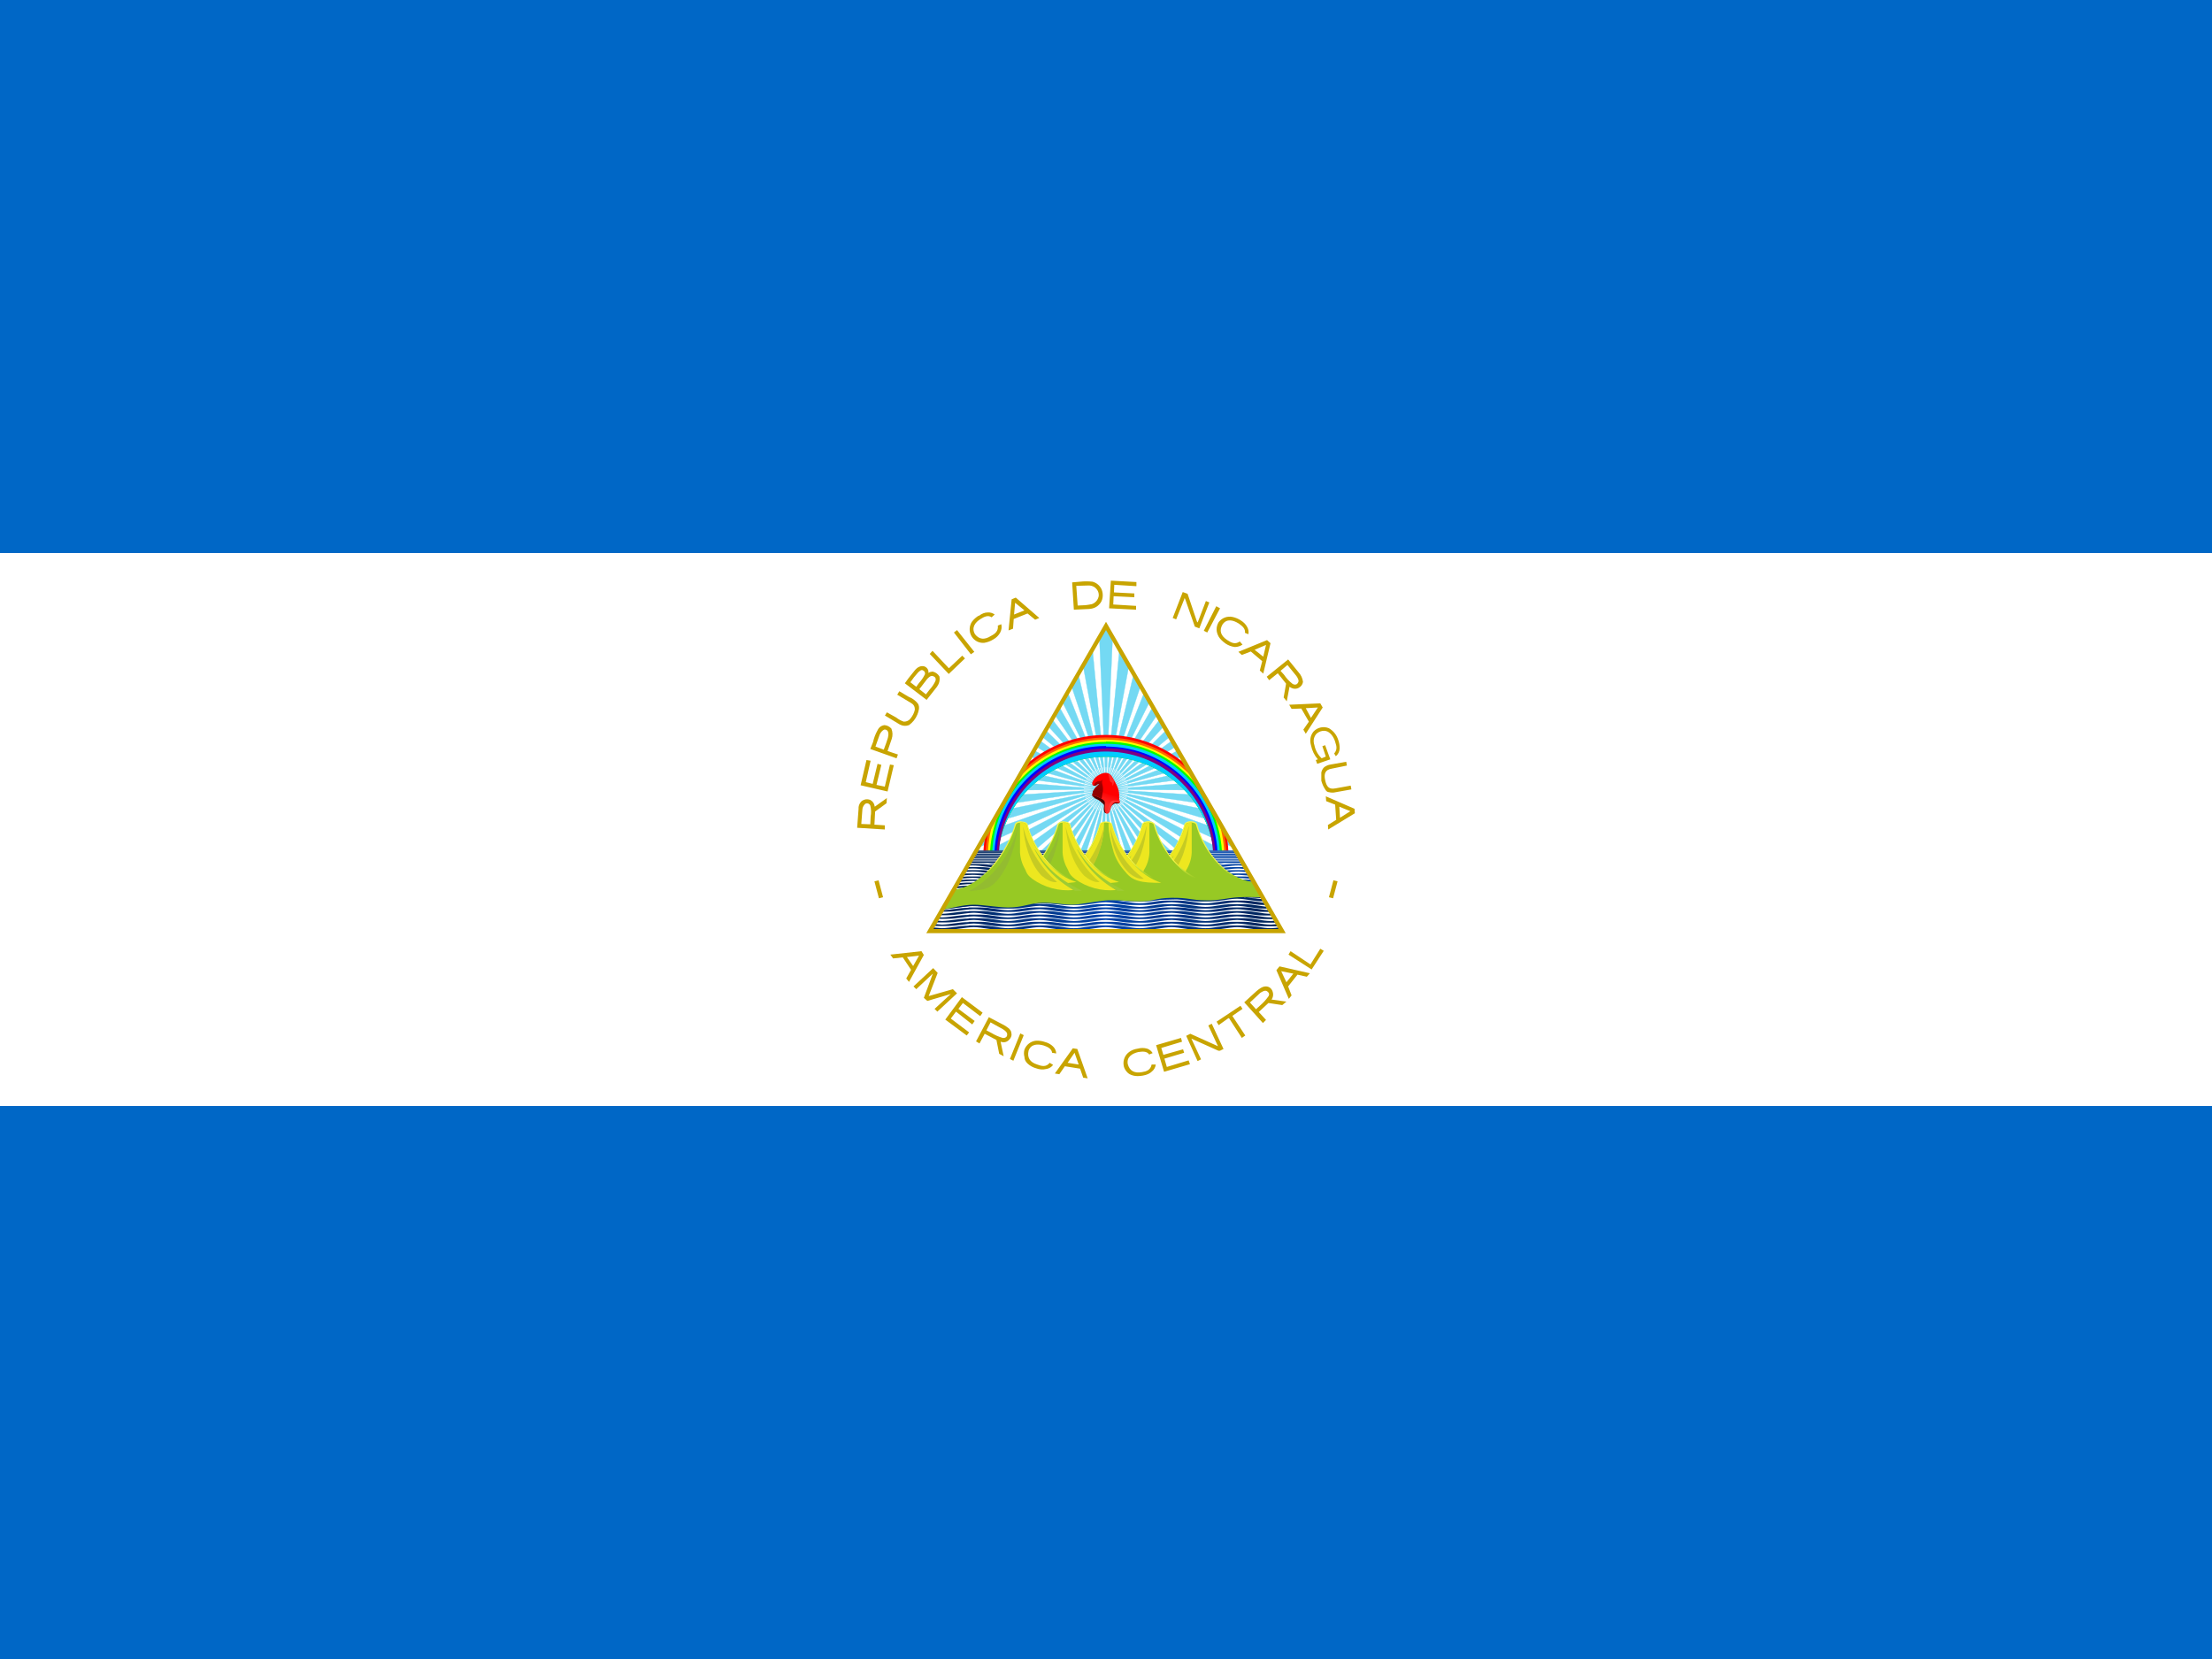
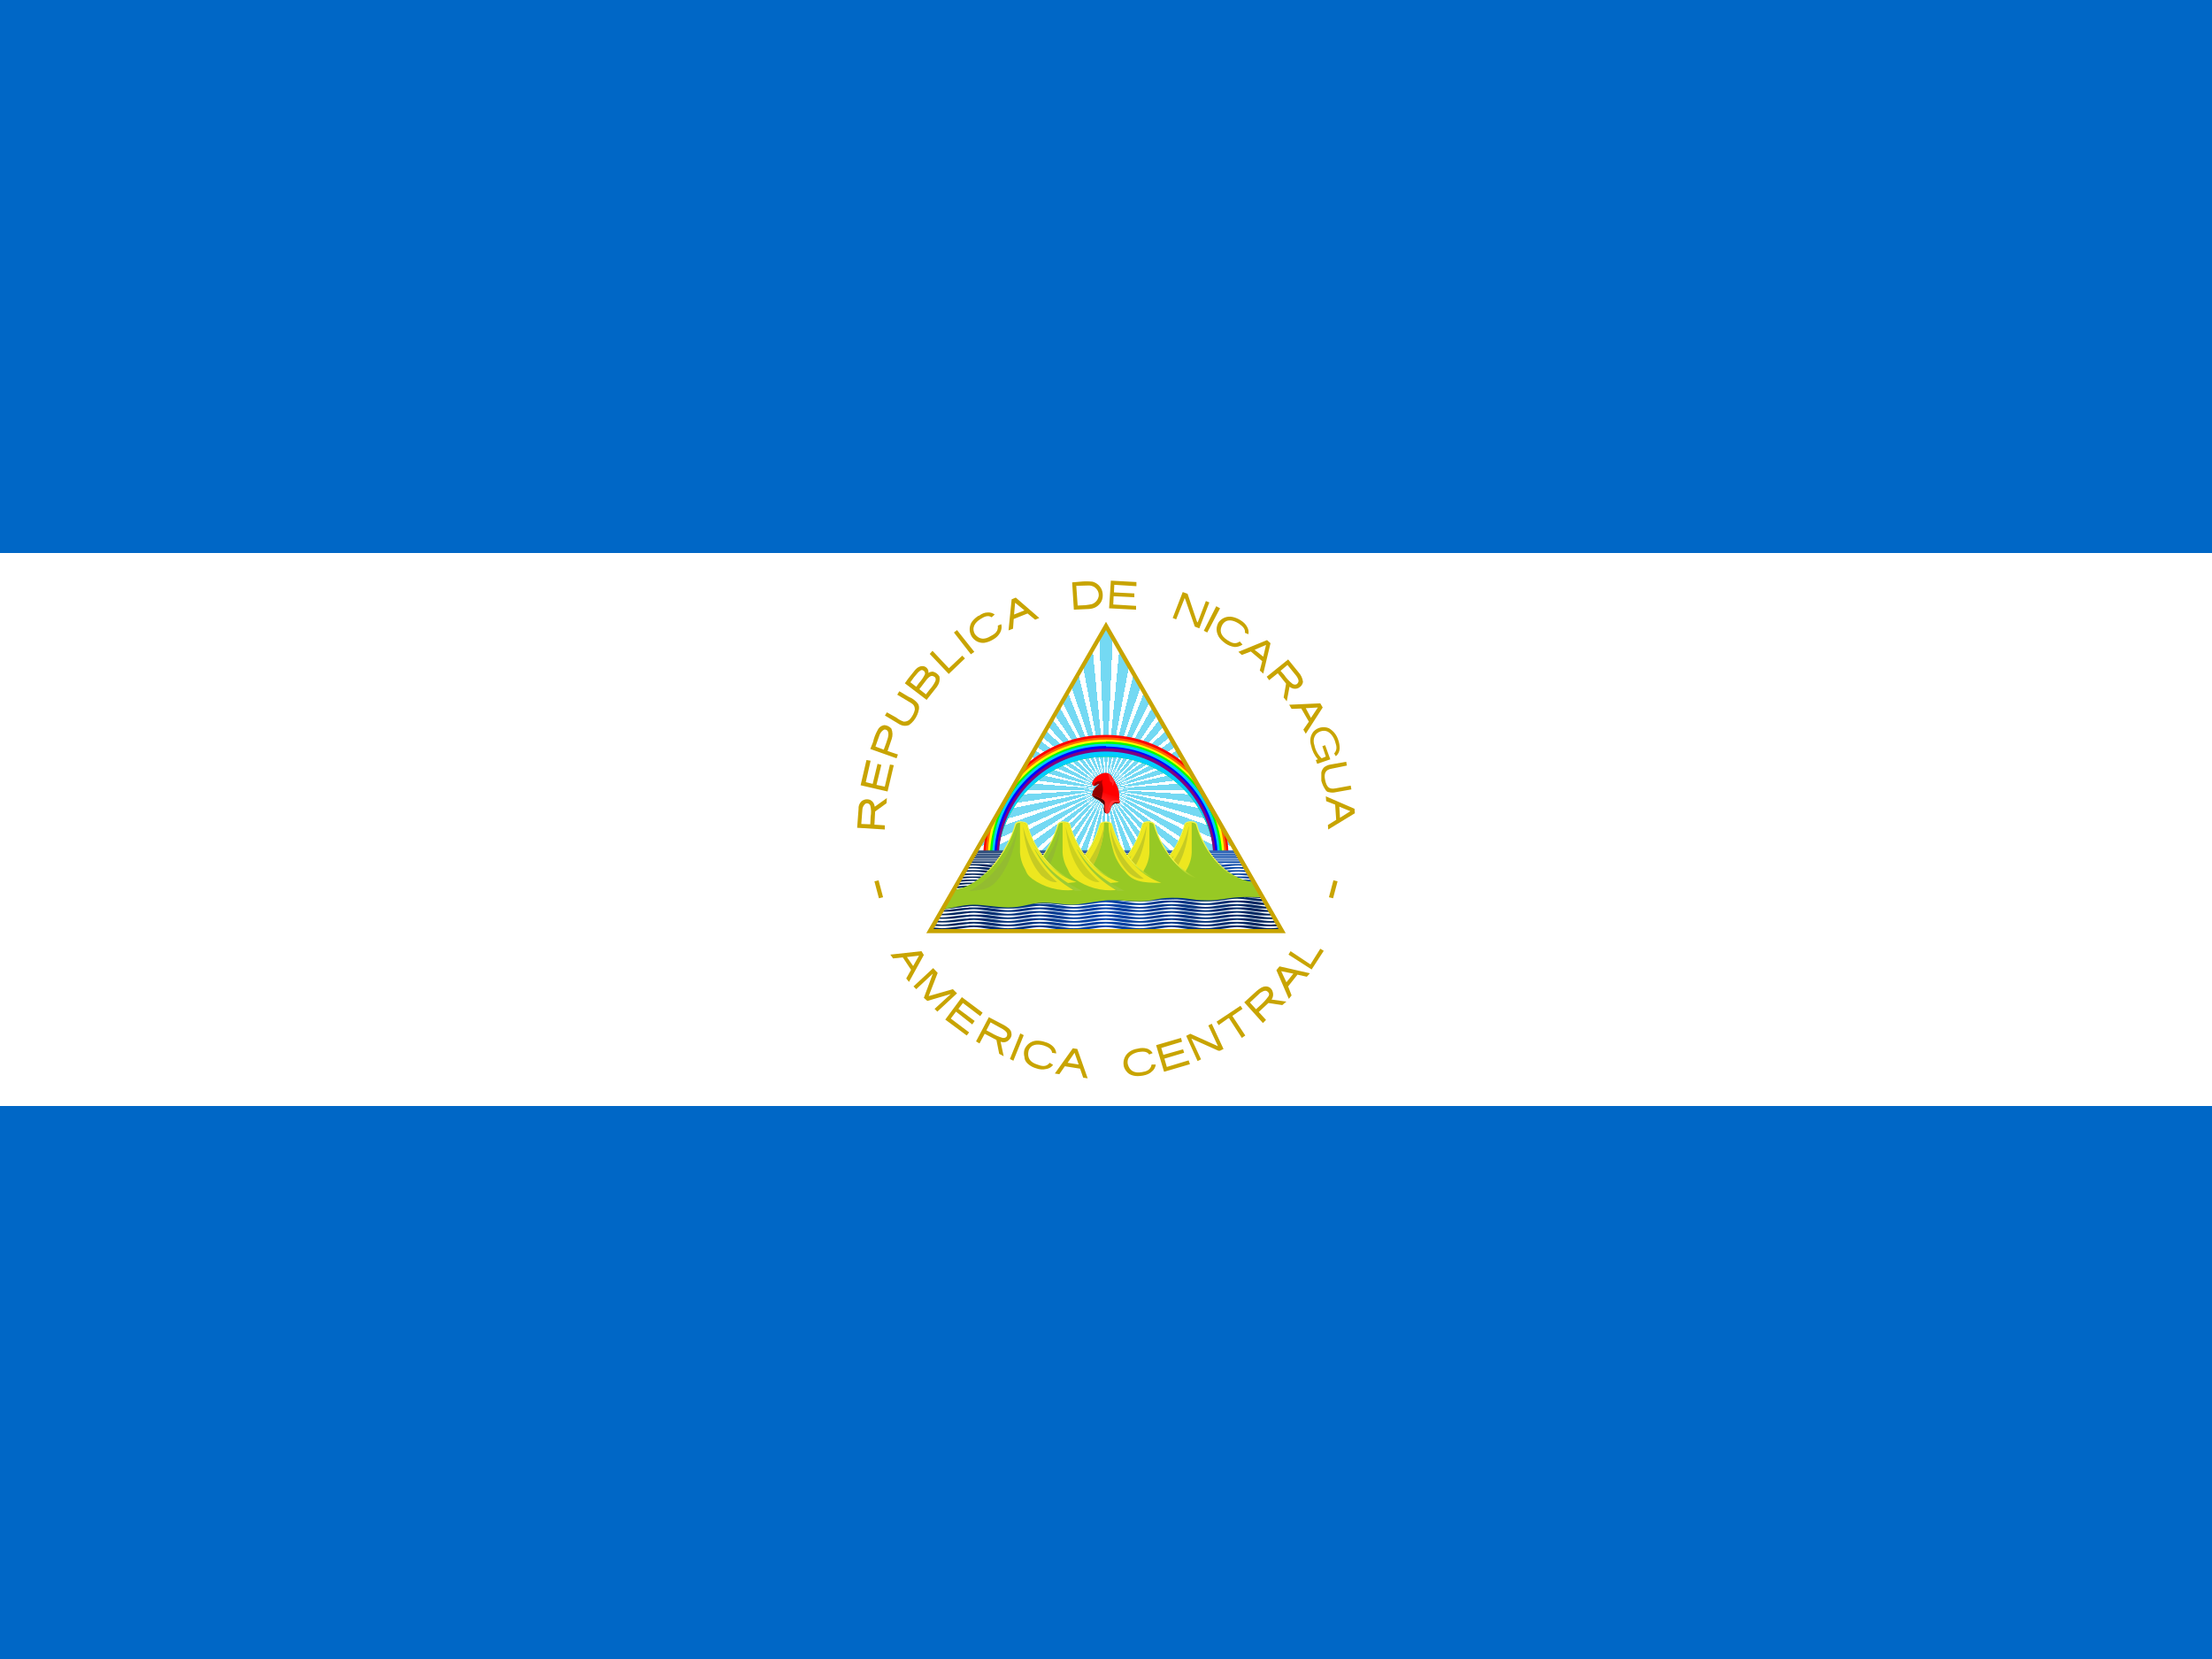
<svg xmlns="http://www.w3.org/2000/svg" xmlns:xlink="http://www.w3.org/1999/xlink" id="flag-icons-ni" viewBox="0 0 640 480">
  <defs>
    <linearGradient id="ni-f" x1="498.7" x2="500.6" y1="289.1" y2="283.4" gradientUnits="userSpaceOnUse">
      <stop offset="0" stop-color="#510000" />
      <stop offset=".3" stop-color="#8a0000" />
      <stop offset="1" stop-color="#a00" />
    </linearGradient>
    <linearGradient id="ni-g" x1="501.4" x2="502.9" y1="291.4" y2="287.4" gradientUnits="userSpaceOnUse">
      <stop offset="0" stop-color="#ff2a2a" />
      <stop offset="1" stop-color="red" />
    </linearGradient>
    <linearGradient id="ni-b" x1="484.8" x2="484.8" y1="311.7" y2="317.6" gradientUnits="userSpaceOnUse">
      <stop offset="0" stop-color="#F5F549" />
      <stop offset="1" stop-color="#97C924" />
    </linearGradient>
    <linearGradient id="ni-a">
      <stop offset="0" stop-color="#025" />
      <stop offset=".5" stop-color="#04a" />
      <stop offset="1" stop-color="#025" />
    </linearGradient>
    <linearGradient xlink:href="#ni-a" id="ni-h" x1="444.5" x2="634.4" y1="317.5" y2="317.5" gradientUnits="userSpaceOnUse" />
    <linearGradient xlink:href="#ni-b" id="ni-v" x1="484.8" x2="484.8" y1="311.7" y2="317.6" gradientUnits="userSpaceOnUse" />
    <linearGradient xlink:href="#ni-a" id="ni-o" x1="444.5" x2="634.4" y1="317.5" y2="317.5" gradientUnits="userSpaceOnUse" />
    <linearGradient xlink:href="#ni-a" id="ni-p" x1="444.5" x2="634.4" y1="317.5" y2="317.5" gradientUnits="userSpaceOnUse" />
    <linearGradient xlink:href="#ni-a" id="ni-q" x1="444.5" x2="634.4" y1="317.5" y2="317.5" gradientUnits="userSpaceOnUse" />
    <linearGradient xlink:href="#ni-a" id="ni-r" x1="444.5" x2="634.4" y1="317.5" y2="317.5" gradientUnits="userSpaceOnUse" />
    <linearGradient xlink:href="#ni-b" id="ni-u" x1="484.8" x2="484.8" y1="311.7" y2="317.6" gradientUnits="userSpaceOnUse" />
    <linearGradient xlink:href="#ni-a" id="ni-x" x1="98.9" x2="125" y1="1440.2" y2="1440.2" gradientTransform="scale(4.45715 .22436)" gradientUnits="userSpaceOnUse" />
    <linearGradient xlink:href="#ni-a" id="ni-j" x1="444.5" x2="634.4" y1="317.5" y2="317.5" gradientUnits="userSpaceOnUse" />
    <linearGradient xlink:href="#ni-a" id="ni-l" x1="444.5" x2="634.4" y1="317.5" y2="317.5" gradientUnits="userSpaceOnUse" />
    <linearGradient xlink:href="#ni-a" id="ni-m" x1="444.5" x2="634.4" y1="317.5" y2="317.5" gradientUnits="userSpaceOnUse" />
    <linearGradient xlink:href="#ni-a" id="ni-i" x1="444.5" x2="634.4" y1="317.5" y2="317.5" gradientUnits="userSpaceOnUse" />
    <linearGradient xlink:href="#ni-b" id="ni-s" x1="484.8" x2="484.8" y1="311.7" y2="317.6" gradientUnits="userSpaceOnUse" />
    <linearGradient xlink:href="#ni-a" id="ni-y" x1="47.9" x2="61.7" y1="3054.2" y2="3054.2" gradientTransform="scale(9.12405 .1096)" gradientUnits="userSpaceOnUse" />
    <clipPath id="ni-c">
-       <path d="m500 226.4-63.7 110.3h127.4z" />
+       <path d="m500 226.4-63.7 110.3h127.4z" shape-rendering="crispEdges" />
    </clipPath>
  </defs>
-   <path fill="#0067c6" d="M0 0h640v480H0z" />
-   <path fill="#fff" d="M0 160h640v160H0z" />
+   <path fill="#0067c6" d="M0 0h640v480H0z" shape-rendering="crispEdges" />
+   <path fill="#fff" d="M0 160h640v160H0z" shape-rendering="crispEdges" />
  <path fill="#c8a400" d="m248 239.5 8 .5v-1.2l-3-.2.2-3.8 3.3-2.4.1-1.5-3.5 2.5q-.2-1.4-1.4-2-1.2-.4-2.3.3-1.1 1-1 2.5zm1.2-1.1.3-4q0-1 .8-1.8a1 1 0 0 1 1.5.5q.4 1.5.1 3.2l-.1 2.2zm-.2-11.2 7.8 1.8 1.8-7.6-1.1-.2-1.5 6.4-2.4-.5 1.4-5.8-1.1-.3-1.4 5.8-2-.5 1.4-6.2-1.2-.2zm2.8-10.5 7.6 2.7.4-1.1-3-1 1.2-3.5q.5-1.5-.1-3a3 3 0 0 0-2-1q-1.4.2-2 1.5-.9 1.6-1.3 3.4zm1.5-.7 1.2-3.4q.4-1 1.3-1.5a1 1 0 0 1 1.2.9c.2 1-.3 2-.6 3l-.7 1.9zm2.7-9 4.3 2.6q1.3.7 2.7.2a7 7 0 0 0 2.4-3c.4-1 .8-2.2.2-3.2q-1-1.3-2.7-2l-2.7-1.6-.6 1 4 2.4q1.1.6 1.1 1.9a6 6 0 0 1-1.2 2.5q-.7 1-2 1-1.2-.4-2.2-1.2l-2.7-1.5-.6 1zm5.8-9.3 6.3 4.8 3-3.8q1-1.4.7-3a3 3 0 0 0-2-1.4q-.8.1-1.2.4c.2-.9-.5-1.7-1.2-1.9-1-.3-2 .3-2.6 1l-2 2.5zm1.6-.3q1-1.5 2.2-2.8c.4-.4 1-1 1.5-.6.5.2.7.9.4 1.3q-.6 1.2-1.6 2.3l-.8 1.1zm2.6 2 2.3-3c.4-.4 1-1 1.6-.8q1 .3.8 1.3-.6 1.4-1.8 2.7l-1 1.3zm3-10.2 5.5 5.8 4.7-4.5-.8-.8-3.8 3.6h-.1l-4.7-5zm7-6.2 4.9 6.3 1-.7-5-6.3zm7.2-4.9a7 7 0 0 0-2 1.8 4 4 0 0 0-.1 4.2 4 4 0 0 0 1.6 1.5 4 4 0 0 0 2 .4 7 7 0 0 0 2.7-1 5 5 0 0 0 2-2q.6-1.2.3-2.4l-1 .4c.2 1.6-.8 2.4-2 3q-2.8 1.8-4.6-.5c-1.1-1.9 0-3.4 1.6-4.4 1.1-.7 2.2-1.2 3.2-.5l.9-.8a3 3 0 0 0-2-.6q-1.3 0-2.6 1zm9.5-4.7-.9 9 1.3-.5.2-2.8 4-1.6 2.2 1.8 1.2-.5-6.8-5.9zm1 1 2.7 2.2-3 1.2zm16.5-6 .5 8 4.3-.2q2-.1 3.1-1.4c1-1 1.2-2.7.7-4.1a4 4 0 0 0-2.7-2.4q-1.8-.2-3.6 0l-2.3.2zm1.2 1.1 3.5-.1a3 3 0 0 1 1.8.5q1.3 1 1.2 2.5a3 3 0 0 1-2 2.4q-1 .2-1.9.3l-2.2.1zm10-1.5-.5 8 7.8.4v-1.1l-6.6-.4.1-2.4 6 .3v-1.1l-5.9-.3.1-2.2 6.4.4v-1.2zm20.8 3.3-2.9 7.5 1 .4 2.4-6v-.2l.2.3 2.8 8 1.3.5 2.9-7.5-1-.4-2.3 6-.1.2-.2-.3-2.7-8zM353 176l-3.7 7-1-.5 3.6-7.1zm6 3.5a7 7 0 0 0-2.4-1 4 4 0 0 0-4 1.5 4 4 0 0 0-.6 2.1q0 1 .6 2.1.6 1 2 2a6 6 0 0 0 2.7 1 4 4 0 0 0 2.2-.7l-.8-.9c-1.4 1-2.5.3-3.6-.4q-2.9-1.9-1.4-4.5c1.2-1.8 3.1-1.3 4.7-.3 1 .7 2 1.5 1.8 2.7l1 .4a3 3 0 0 0-.3-2q-.6-1.2-1.9-2m7.6 5.7-8.3 3.4 1 .9 2.6-1 3.3 2.8-.7 2.7 1 .9 2.1-8.8zm-.3 1.4-.8 3.4-2.5-2zm6.4 4.2-6.2 5 .7 1 2.5-2 2.4 3-.7 4 .9 1.1.8-4.2q1.2.9 2.5.4 1.2-.6 1.4-1.8-.2-1.6-1.3-2.8zm-.2 1.6 2.6 3.2c.4.6.9 1.4.4 2-.3.6-1.1.6-1.6.2q-1.4-1.1-2.4-2.6l-1-1.1zm9.5 11.1-9 .4.7 1.2 2.8-.1 2.2 3.8-1.6 2.3.7 1.2 4.9-7.6zm-.7 1.2-2 3-1.5-2.8zm5.9 9.4q-.7-2.2-2.7-3.4a4 4 0 0 0-4.5 1q-1.3 1.7-.7 3.9.5 2.4 2 4.1l-.6.2.4 1.1 3.8-1.3-1.5-4.1-.8.3 1 3-1.2.5a7 7 0 0 1-2.1-3.8q-.6-1.8.5-3.2c1-1 2.6-1.3 3.7-.5s1.7 2.1 2 3.4q.5 1.5-.4 2.6-.2.1.1.4l.3.5a3 3 0 0 0 1.1-2.2 7 7 0 0 0-.4-2.5m2.3 6.3-4.5.8a4 4 0 0 0-1.9.8 3 3 0 0 0-.8 1.5v2.4q.4 1.4 1 2.3.5 1 1.2 1a4 4 0 0 0 2 0l4.5-.8-.2-1.1-4.4.8c-2 .4-2.6-.6-3-2.4s0-3 1.9-3.3l4.4-.9zm2.4 13.6-8.3-3.6.1 1.4 2.6 1 .3 4.4-2.4 1.5.1 1.3 7.7-4.7zm-1.2.7-3 1.9-.2-3.2zm-136.5 20-1.2.3 1.3 4.9 1.2-.3zm131.6 0 1.2.3-1.3 4.9-1.2-.3zm-119.2 20.5-9 1 .8 1.1 2.8-.3 2.4 3.6-1.4 2.5.8 1 4.3-7.8zm-.7 1.3-1.7 3-1.8-2.6zm4.1 3.6-5.7 5.3.8.8 4.8-4.5-2.6 7 1 .9 6.8-2-4.7 4.3.8.8 5.7-5.3-1.2-1.2-7 2 2.6-6.7zm8.3 8.4-4.8 6.5 6.2 4.6.7-.9-5.3-4 1.5-2 4.7 3.7.7-1-4.7-3.5 1.3-1.7 5 3.8.7-1zm7.8 5.8-3.7 7 1 .6 1.5-2.8 3.4 1.8.8 4 1.3.7-.9-4.2q1.5.5 2.5-.6.9-.9.6-2.1c-.2-1-1.3-1.6-2.1-2.1zm.5 1.5 3.6 2c.6.4 1.3.9 1.2 1.6 0 .7-.7 1-1.3.9q-1.7-.5-3.2-1.4l-1.5-.8zm8.6 3.2-3 7.4 1 .5 3-7.4zm7.2 2.5a7 7 0 0 0-2.6-.4 4 4 0 0 0-3.4 2.6 4 4 0 0 0 0 2.1q0 1.1 1 2a6 6 0 0 0 2.4 1.3 5 5 0 0 0 2.9.2 3 3 0 0 0 2-1.2l-1-.6c-1 1.3-2.3 1-3.6.5q-3.2-1-2.5-4c.7-2 2.7-2 4.4-1.5 1.2.4 2.3 1 2.4 2.1l1.2.2a3 3 0 0 0-.9-2 5 5 0 0 0-2.3-1.3m8 1.8-5.2 7.3 1.3.2 1.6-2.3 4.4.7.9 2.6 1.3.2-3-8.5zm.5 1.3 1.2 3.4-3.2-.5zm18.3-1.2q-1.4.2-2.4.9a4 4 0 0 0-1.7 3.9q.1 1 1 2 .6.7 1.8 1 1.1.3 2.8 0t2.6-1.2a3 3 0 0 0 1.1-2h-1.2c-.3 1.6-1.5 2-2.8 2.2q-3.3.6-4.1-2.3c-.4-2.1 1.3-3.1 3-3.5 1.3-.2 2.5-.3 3.2.7l1-.4a3 3 0 0 0-1.6-1.3 5 5 0 0 0-2.7 0m5.3-1 2.3 7.7 7.5-2.2-.4-1.1-6.3 1.9-.7-2.4 5.7-1.7-.3-1-5.7 1.6-.6-2 6-1.8-.3-1.1zm8.7-2.7 3.3 7.3 1-.5-2.8-6 7.8 3.5h.5l1-.5-3.4-7.3-1 .5 2.8 6-8-3.6zm8.8-4.1.6 1 2.8-2h.2l3.7 5.7 1-.7-3.7-5.6v-.1l2.9-2-.6-.9zm8-5.6 5.4 6 .9-.9-2.1-2.3 2.8-2.6 4 .6 1.2-1-4.3-.6q.8-1.2.2-2.6-.6-1.2-1.9-1.2c-1 0-2 .8-2.7 1.4zm1.6.1 3-2.8c.6-.4 1.4-.9 2-.5q1 .7.3 1.6-1 1.4-2.4 2.6l-1.1 1-1.8-2zm7.7-9.4 3.6 8.3.8-1-1-2.6 2.7-3.4 2.7.6.9-1-8.8-2zm1.4.3 3.5.7-2 2.5zm2.1-4.8 6.7 4.3 3.5-5.4-1-.6-2.7 4.3-.1.2h-.1l-5.7-3.8z" />
  <g clip-path="url(#ni-c)" transform="translate(-80)scale(.8)">
    <path fill="#fff" d="m500 226.4-31.5 54.5-15.4 26.7h93.8l-14.7-25.4z" />
    <g id="ni-e">
      <g id="ni-d">
-         <path fill="#17c0eb" stroke="#17c0eb" stroke-width=".1" d="m500 226.4-2.4 4 2.4 55 2.4-55z" opacity=".6" />
+         <path fill="#17c0eb" stroke="#17c0eb" stroke-width=".1" d="m500 226.4-2.4 4 2.4 55 2.4-55z" opacity=".6" shape-rendering="crispEdges" />
        <path fill="#fff" d="M500 277.5h-.1l.1 3 .1-3z" />
      </g>
      <use xlink:href="#ni-d" width="100%" height="100%" transform="rotate(72 500 285.5)" />
      <use xlink:href="#ni-d" width="100%" height="100%" transform="rotate(144 500 285.5)" />
      <use xlink:href="#ni-d" width="100%" height="100%" transform="rotate(-144 500 285.5)" />
      <use xlink:href="#ni-d" width="100%" height="100%" transform="rotate(-72 500 285.5)" />
    </g>
    <use xlink:href="#ni-e" width="100%" height="100%" transform="rotate(8 500 285.5)" />
    <use xlink:href="#ni-e" width="100%" height="100%" transform="rotate(16 500 285.5)" />
    <use xlink:href="#ni-e" width="100%" height="100%" transform="rotate(24 500 285.5)" />
    <use xlink:href="#ni-e" width="100%" height="100%" transform="rotate(32 500 285.5)" />
    <use xlink:href="#ni-e" width="100%" height="100%" transform="rotate(40 500 285.5)" />
    <use xlink:href="#ni-e" width="100%" height="100%" transform="rotate(48 500 285.5)" />
    <use xlink:href="#ni-e" width="100%" height="100%" transform="rotate(56 500 285.5)" />
    <use xlink:href="#ni-e" width="100%" height="100%" transform="rotate(64 500 285.5)" />
    <path fill="red" d="M500 265.8a44 44 0 0 0-29 10.8L456.4 302a45 45 0 0 0-.8 8.3h5a39.4 39.4 0 0 1 78.7 0h5a45 45 0 0 0-.7-8.3L529 276.6a44 44 0 0 0-29-10.8" />
    <path fill="#f60" d="M500 266.7a44 44 0 0 0-30.3 12.2l-12 20.9a44 44 0 0 0-1.3 10.4h4.3a39.4 39.4 0 0 1 78.6 0h4.3a44 44 0 0 0-1.3-10.5l-12-20.8a44 44 0 0 0-30.3-12.2" />
    <path fill="#ff0" d="M500 267.5a43 43 0 0 0-32 14.3l-8.7 15a43 43 0 0 0-2 13.5h3.3a39.4 39.4 0 0 1 78.7 0h3.5q0-7-2.1-13.4l-8.8-15.1a43 43 0 0 0-31.9-14.3" />
    <path fill="#0f0" d="M500 268.3a42 42 0 0 0-34.9 18.6l-2.8 4.9a42 42 0 0 0-4.3 18.5h2.7a39.4 39.4 0 0 1 78.6 0h2.7a42 42 0 0 0-4.3-18.5l-2.8-5a42 42 0 0 0-34.9-18.6z" />
    <path fill="#0cf" d="M500 269a41 41 0 0 0-41.2 41.3h1.9a39.4 39.4 0 0 1 78.6 0h1.9A41 41 0 0 0 500 269" />
    <path fill="#00f" d="M500 269.8a40.4 40.4 0 0 0-40.4 40.4h1.4a39 39 0 1 1 78 0h1.4A40.4 40.4 0 0 0 500 270z" />
    <path fill="purple" d="M500 270.7a39.6 39.6 0 0 0-39.6 40.3h.8v-.8a38.8 38.8 0 1 1 77.6.8h.8v-.8a39.6 39.6 0 0 0-39.6-39.6z" />
    <path fill="#510000" d="M500.4 288.1c-.7 0-1.2-.5-1.8-.6a2 2 0 0 0-.7 2.1c.3.1.3.4.9.9s.5.7.4 2c0 .4.1 1.5.6 1.6q.9.1 1.1-1.2.2-1 .7-1.6c.3-1.9-.2-2.6-1.2-3.2" />
    <path fill="red" d="M497.2 283.5c-.6 0-1.6 1-2 .5q-.4-.6 0-1.4a5 5 0 0 1 2.2-2.3q3.4-2 5 1c1.1 1.8 2.2 3.8 2.3 5.4 0 .5.3 1.4-.2 1.9-1.3 1.4-4.6-1.5-6.5-1-.6.1-1.4.6-2 .2-.4-.3 0-1 .3-1.3.6-.5 1.5-2.4 1.4-3.2 0-.4 0 .2-.5.2" />
    <path fill="url(#ni-f)" d="M497 282.6c-1.2.4-1 1-1.6 1.5.2.1.8.3 1.4-.3q.3-.3.7-.3l-.7.7a5 5 0 0 0-1.4 1.8c-.3.8-.4 1.7-.3 1.8 0 0 .4.8 1.5 1.2 2 .8 2.4 2.5 4.5 2.5 1.6 0 1.4-1.1 2.7-.9 1 .2 1.7-.7.6-1.2a14 14 0 0 0-5.4 0c-.4-4 0-2.6-.1-4.4-.1-1.7-.7-1.8 0-3.3-.5 1-1.2.8-2 .8z" />
    <path fill="#ff2a2a" d="m501 279.8-.1.6.3 1 .2 1q.1.4.7.6c.4.3 0 1 .3 1.1.2 0 .5-1 .5-1.2v-.7l-.5-.9-.2-.3-.8-.9-.3-.2-.2-.1z" />
    <path fill="url(#ni-g)" d="m501.3 287.4-2-.7c-1.3-.4-2.6-1.2-3.5-.8q-.4.1-.4.9c0 .5-.5 1.3 0 1s2.4.8 3 1.1c.3.2 1 .6 1.1 1 .2.6 0 1.8 0 2.4s.2 1.8.7 2q1 .1 1.3-1.3.3-1.2.8-1.9.6-.9 1.3-.9c.6 0 1.4.5 1.4-.2 0-.4-.4-.8-.2-1.4.1-.5-.4-.4-.9-.6z" />
    <path fill="#910000" d="M498.4 288.9c-.4-.2-2.3-1.5-3-1q-.4 0-.4-.3l.2-.9q0-.6.5-1c.7-.6 2.3.5 3.1.8z" />
    <path fill="#ff3a3a" d="M501.8 291.4c.9-1.6 1.5-1.4 2.6-1.4q.6 0 .4-.7c-.3.6-1.7 0-2.5.3-1.5.7-1.2 3.7-2 4 .8.7 1.1-1.7 1.5-2.2" />
    <g fill="url(#ni-h)">
      <path fill="#fff" d="m453.1 307.6-10 17.3H557l-10-17.2h-93.8z" />
      <g id="ni-n" fill="url(#ni-i)">
        <path id="ni-k" fill="url(#ni-j)" d="m449.7 321.4-4.7.3-.5.9q3.5-.6 7.2-.7c3.2 0 6.2.8 9.7.8h4.6c3.5 0 6.4-.8 9.7-.8s6.3.8 9.8.8h4.6c3.5 0 6.4-.8 9.7-.8s6.3.8 9.8.8h4.5c3.5 0 6.5-.8 9.8-.8s6.3.8 9.8.8h4.5c3.5 0 6.5-.8 9.8-.8q3.8.2 7.5.7l-.5-1-4.4-.2h-4.5c-3.5 0-6.5.7-9.8.8-3.3 0-6.3-.8-9.8-.8H522c-3.5 0-6.5.7-9.8.8-3.3 0-6.3-.8-9.8-.8H498c-3.5 0-6.5.7-9.8.8-3.3 0-6.3-.8-9.8-.8h-4.5c-3.5 0-6.5.7-9.8.8-3.3 0-6.2-.8-9.7-.8z" />
        <use xlink:href="#ni-k" width="100%" height="100%" y="-1.1" fill="url(#ni-l)" />
        <use xlink:href="#ni-k" width="100%" height="100%" y="-2.2" fill="url(#ni-m)" />
      </g>
      <use xlink:href="#ni-n" width="100%" height="100%" y="-3.3" fill="url(#ni-o)" />
      <use xlink:href="#ni-n" width="100%" height="100%" y="-6.7" fill="url(#ni-p)" />
      <path fill="url(#ni-q)" d="M453.2 307.5v.2h93.7l-.1-.2zm-.2.3-.1.3H547l-.1-.3h-94zm-.2.4-.2.3h94.8l-.2-.3zm-.3.5-.3.5h95.6l-.3-.5zm-.4.7-.3.5h96.4l-.3-.5zm-.4.7-.2.4h97l-.2-.4zm-.4.7-.2.4H549l-.3-.4zm-.4.7-.3.6h98.8l-.3-.6H451z" />
      <path fill="url(#ni-r)" d="M457.4 312.3c3.4.7 3.7 0 3.7 0zm81.5 0s.3.7 3.7 0z" />
    </g>
    <g fill="#ccd11e">
      <g id="ni-t">
        <path fill="url(#ni-s)" d="M530.6 297c-1.7 0-2.2.9-2.2.9-2.7 10.6-11.8 21.3-22.6 21.3h-8V330h61.4l-6.2-11c-9.7-1.4-17.6-11.3-20.1-21.1 0 0-.6-.9-2.3-.9" />
        <path fill="#97c924" d="M530.6 297.5q-1.1 0-1.5.3l-.3.3a34 34 0 0 1-8.4 14.7c-4 4.1-9 6.9-14.6 6.9h-7.7v9.9H559l-5.7-10q-7.2-1.2-12.4-6.8a34 34 0 0 1-8.4-14.7l-.3-.3a3 3 0 0 0-1.6-.3" />
        <path fill="#ede71f" d="M530.6 297.5h.4v10.8a13 13 0 0 1-2 6.4c-.5 1.6-1 1-2.3 2.9a25 25 0 0 1-5.2 1.2c-2.5.4-8 .8-10.9.1a23 23 0 0 0 9.8-6l2.1-2.5a34 34 0 0 0 3-4.4l1-2 1.3-2.9 1-3 .3-.3.6-.2z" />
        <path fill="#c6cb24" d="M530 298.9c-.5 6-2.3 13.2-6.7 17.8-1.6 1.3-3.7 2.6-5.6 2.3 6.7-5.5 10.8-14 12.2-20.1z" />
        <path fill="#9ecb34" d="M524.5 309.3c-1 2.7-4.8 6.7-8.8 10h-2.9c2.5-.2 8.3-5 11.7-10" />
      </g>
      <use xlink:href="#ni-t" width="100%" height="100%" x="-15.3" />
      <g fill="#c6cb24">
        <path fill="url(#ni-u)" d="M502.2 298c2.8 10.5 11.8 21.2 22.6 21.2h8.1V330h-65.8v-10.8h8c10.8 0 19.9-10.7 22.6-21.3 0 0 .6-.8 2.3-.8s2.2.8 2.2.8z" />
        <path fill="#97c924" d="M500 297.5q1.1 0 1.5.3l.3.3a34 34 0 0 0 8.4 14.7c4 4.1 9 6.9 14.6 6.9h7.7v9.9h-65v-10h7.7c5.5 0 10.6-2.7 14.6-6.8a34 34 0 0 0 8.3-14.7l.3-.3a3 3 0 0 1 1.6-.3" />
        <path fill="#ede71f" d="M499.3 297.5h-.3l-.6.3-.3.3-1 3-1.2 3-1 1.9a34 34 0 0 1-3 4.4l-2.1 2.4a23 23 0 0 1-9.8 6.1c2.8.7 4 0 6.5-.4q3.1-.4 6-1.2c1.5-2 1-1.3 1.5-2.9 1.2-2.2 3-4.2 3.4-6.7 1.6-3 1.9-8.6 1.9-10.2" />
        <path d="M499.3 298.9c-.4 6-2.3 13.2-6.7 17.8-1.6 1.3-3.6 2.6-5.6 2.3 6.8-5.5 10.9-14 12.3-20.1" />
        <path fill="#9ecb34" d="M493.8 309.3a31 31 0 0 1-8.8 10h-2.8c2.5-.2 8.2-5 11.6-10" />
        <path fill="#ede71f" d="m501 297.6.5.2.4.3 1 3 1.2 3 1 1.9a34 34 0 0 0 3 4.4l2.1 2.4a24 24 0 0 0 9.8 6.5c-7.3 0-10.4-.6-13-4a19 19 0 0 1-4.2-7c-.5-2-2-6.5-1.9-10.7z" />
        <path d="M501.5 298.9c.4 6 2.2 12 6.6 16.6 1.6 1.4 3.6 2.6 5.6 2.3a31 31 0 0 1-12.2-18.9" />
      </g>
      <g id="ni-w">
        <path fill="url(#ni-v)" d="M484.8 297c-1.8 0-2.3.9-2.3.9-2.5 9.8-11.8 22.3-21.5 23.8l-4.8 8.3h49v-11.3c-8.8-2.4-15.9-11.7-18.2-20.8 0 0-.5-.8-2.3-.8z" />
        <path fill="#97c924" d="M484.8 297.5q-1.2 0-1.6.3l-.3.3a43 43 0 0 1-8.1 15c-3.4 4.3-9.7 8.6-14 9l-4.3 7.5h48v-10.7a23 23 0 0 1-9.5-6 34 34 0 0 1-8.4-14.8l-.3-.3a3 3 0 0 0-1.5-.3" />
        <path fill="#93bc30" d="M483.4 298.9c-.6 9-5.6 20.5-11.3 22.4-1.9.7-5.1.9-6.2 1a36 36 0 0 0 17.6-23.4z" />
        <path fill="#ede71f" d="M484.8 297.5h-.5v10.8q.2 3.3 2 6.4l.2.5c.5 1.1.8 1.5 2.3 2.7a22 22 0 0 0 14.8 4q-1.7-1.4-3.4-2.4l4.5-.5a23 23 0 0 1-9.7-6.2l-1.4-1.5-.6-.8a35 35 0 0 1-3.2-4.5l-1-2-1.6-3.9-.6-2-.3-.3-.6-.2-1-.1z" />
        <path d="M485.4 298.9c.5 6 2.3 13.2 6.7 17.8 1.6 1.3 3.6 2.6 5.6 2.3a39 39 0 0 1-12.3-20.1" />
        <path fill="#9ecb34" d="M489.6 307.3a35 35 0 0 0 14.6 14.9h2.5c-4.4-2.4-11.5-5.8-17-15z" />
      </g>
      <use xlink:href="#ni-w" width="100%" height="100%" x="-15.4" fill="#c6cb24" />
    </g>
    <path fill="#fff" d="M556.5 324.7c-.6.2-4.4-.2-6.4 0l-1.3.3h-3.3c-3.6 0-6.7 1-10.1 1s-6.5-1-10-1H522c-3.6 0-6.7 1-10.1 1s-6.5-1-10-1h-3.4c-3.6 0-6.7 1-10 1-3.5 0-6.5-1-10.1-1H475c-3.6 0-6.6 1-10 1s-6.5-1-10.1-1h-3.4c-2.8 0-6.2.6-8.9.8l-6.3 10.9h127.4z" />
    <path fill="url(#ni-x)" d="M548 323.1h-.6c-3.2.1-5.6 1.1-11.2 1.1s-6.2-1-12.6-.8c-6 0-8.4 1.2-11.7 1.2s-8.4-.7-12.5-.3-8.8 1.3-12 1.3c-3.9 0-7.8-.7-11.8-.3s-6 1.5-11.1 1.5c-4.4 0-9-.7-12.8-.7-3.4 0-7.2 1-10 1.4l-.9 1.5c2.3-.3 8.6-1.3 10.8-1.3 2.4 0 10.7.5 15.3.3 4.7-.1 5.2-1.2 10.7-1.2 3.8 0 6.6.4 10.5.4 2.5 0 4.7-1.2 8.4-1.2l2.8-.1c3.1-.5 8.4 0 12 .2 3.3.2 5.5-.6 9-.7l4.4-.1c3.5-.2 6.4.6 9.7.6 3.2-.2 6.4-1 9.8-1l4.5-.2c2.3 0 5.9 0 8.3.5l-.8-1.4c-2.4-.1-5.3-.7-8.2-.7" />
    <g id="ni-A">
      <path id="ni-z" fill="url(#ni-y)" d="M450.3 334.8c-3.4 0-6.4.8-9.6.9l-3.6-.3-.5.8h6c3.5 0 6.4-.8 9.6-.9 3.3.1 6.2 1 9.7 1h4.5c3.4 0 6.4-.9 9.6-1 3.3.1 6.3 1 9.7 1h4.5c3.5 0 6.4-.9 9.7-1 3.2.1 6.1 1 9.6 1h4.5c3.4 0 6.4-.9 9.7-1 3.2.1 6.2 1 9.6 1h4.5c3.5 0 6.4-.9 9.6-1 3.3.1 6.2 1 9.7 1h4.5l1.8-.1-.5-.8q-1.5.2-3.2.3c-3.3 0-6.2-1-9.7-1h-4.5c-3.4 0-6.4 1-9.6 1-3.3-.1-6.2-1-9.7-1h-4.5c-3.4 0-6.4 1-9.6 1-3.3-.1-6.2-1-9.7-1h-4.5c-3.5 0-6.4 1-9.6 1-3.3-.1-6.2-1-9.7-1h-4.5c-3.4 0-6.4 1-9.6 1-3.3-.1-6.2-1-9.7-1h-4.5z" />
      <use xlink:href="#ni-z" width="100%" height="100%" y="-1.3" />
      <use xlink:href="#ni-z" width="100%" height="100%" y="-2.6" />
    </g>
    <use xlink:href="#ni-A" width="100%" height="100%" y="-3.9" />
    <use xlink:href="#ni-A" width="100%" height="100%" y="-7.7" />
    <path fill="#97c924" d="m443.9 324.7-2.5 4.2c2.9-.5 7.1-1.7 10.7-1.7s8 .9 12.4 1c5 0 7-1.2 11-1.6s8 .5 12 .6c3.1 0 7.9-1.1 12-1.5 4-.5 7.7.3 12.5.3 4.9.1 5.7-1.2 11.6-1.3 6.4-.1 7 .9 12.6.9 4.2.2 7.9-.9 11.7-1.1s5.5 0 8.3 0l-1.9-3.2-101.3 2.3z" />
    <path fill="#fff" d="m550 324.6 4 .3 2.9.3-.4-.5c-.6.2-4.4-.2-6.4 0z" />
  </g>
  <path fill="#c8a400" d="m320 179.9-25.7 44.5L268 270h104l-25.7-44.6zm0 2.4 25.2 43.7 24.7 42.8h-99.8l25.2-43.8z" />
</svg>
